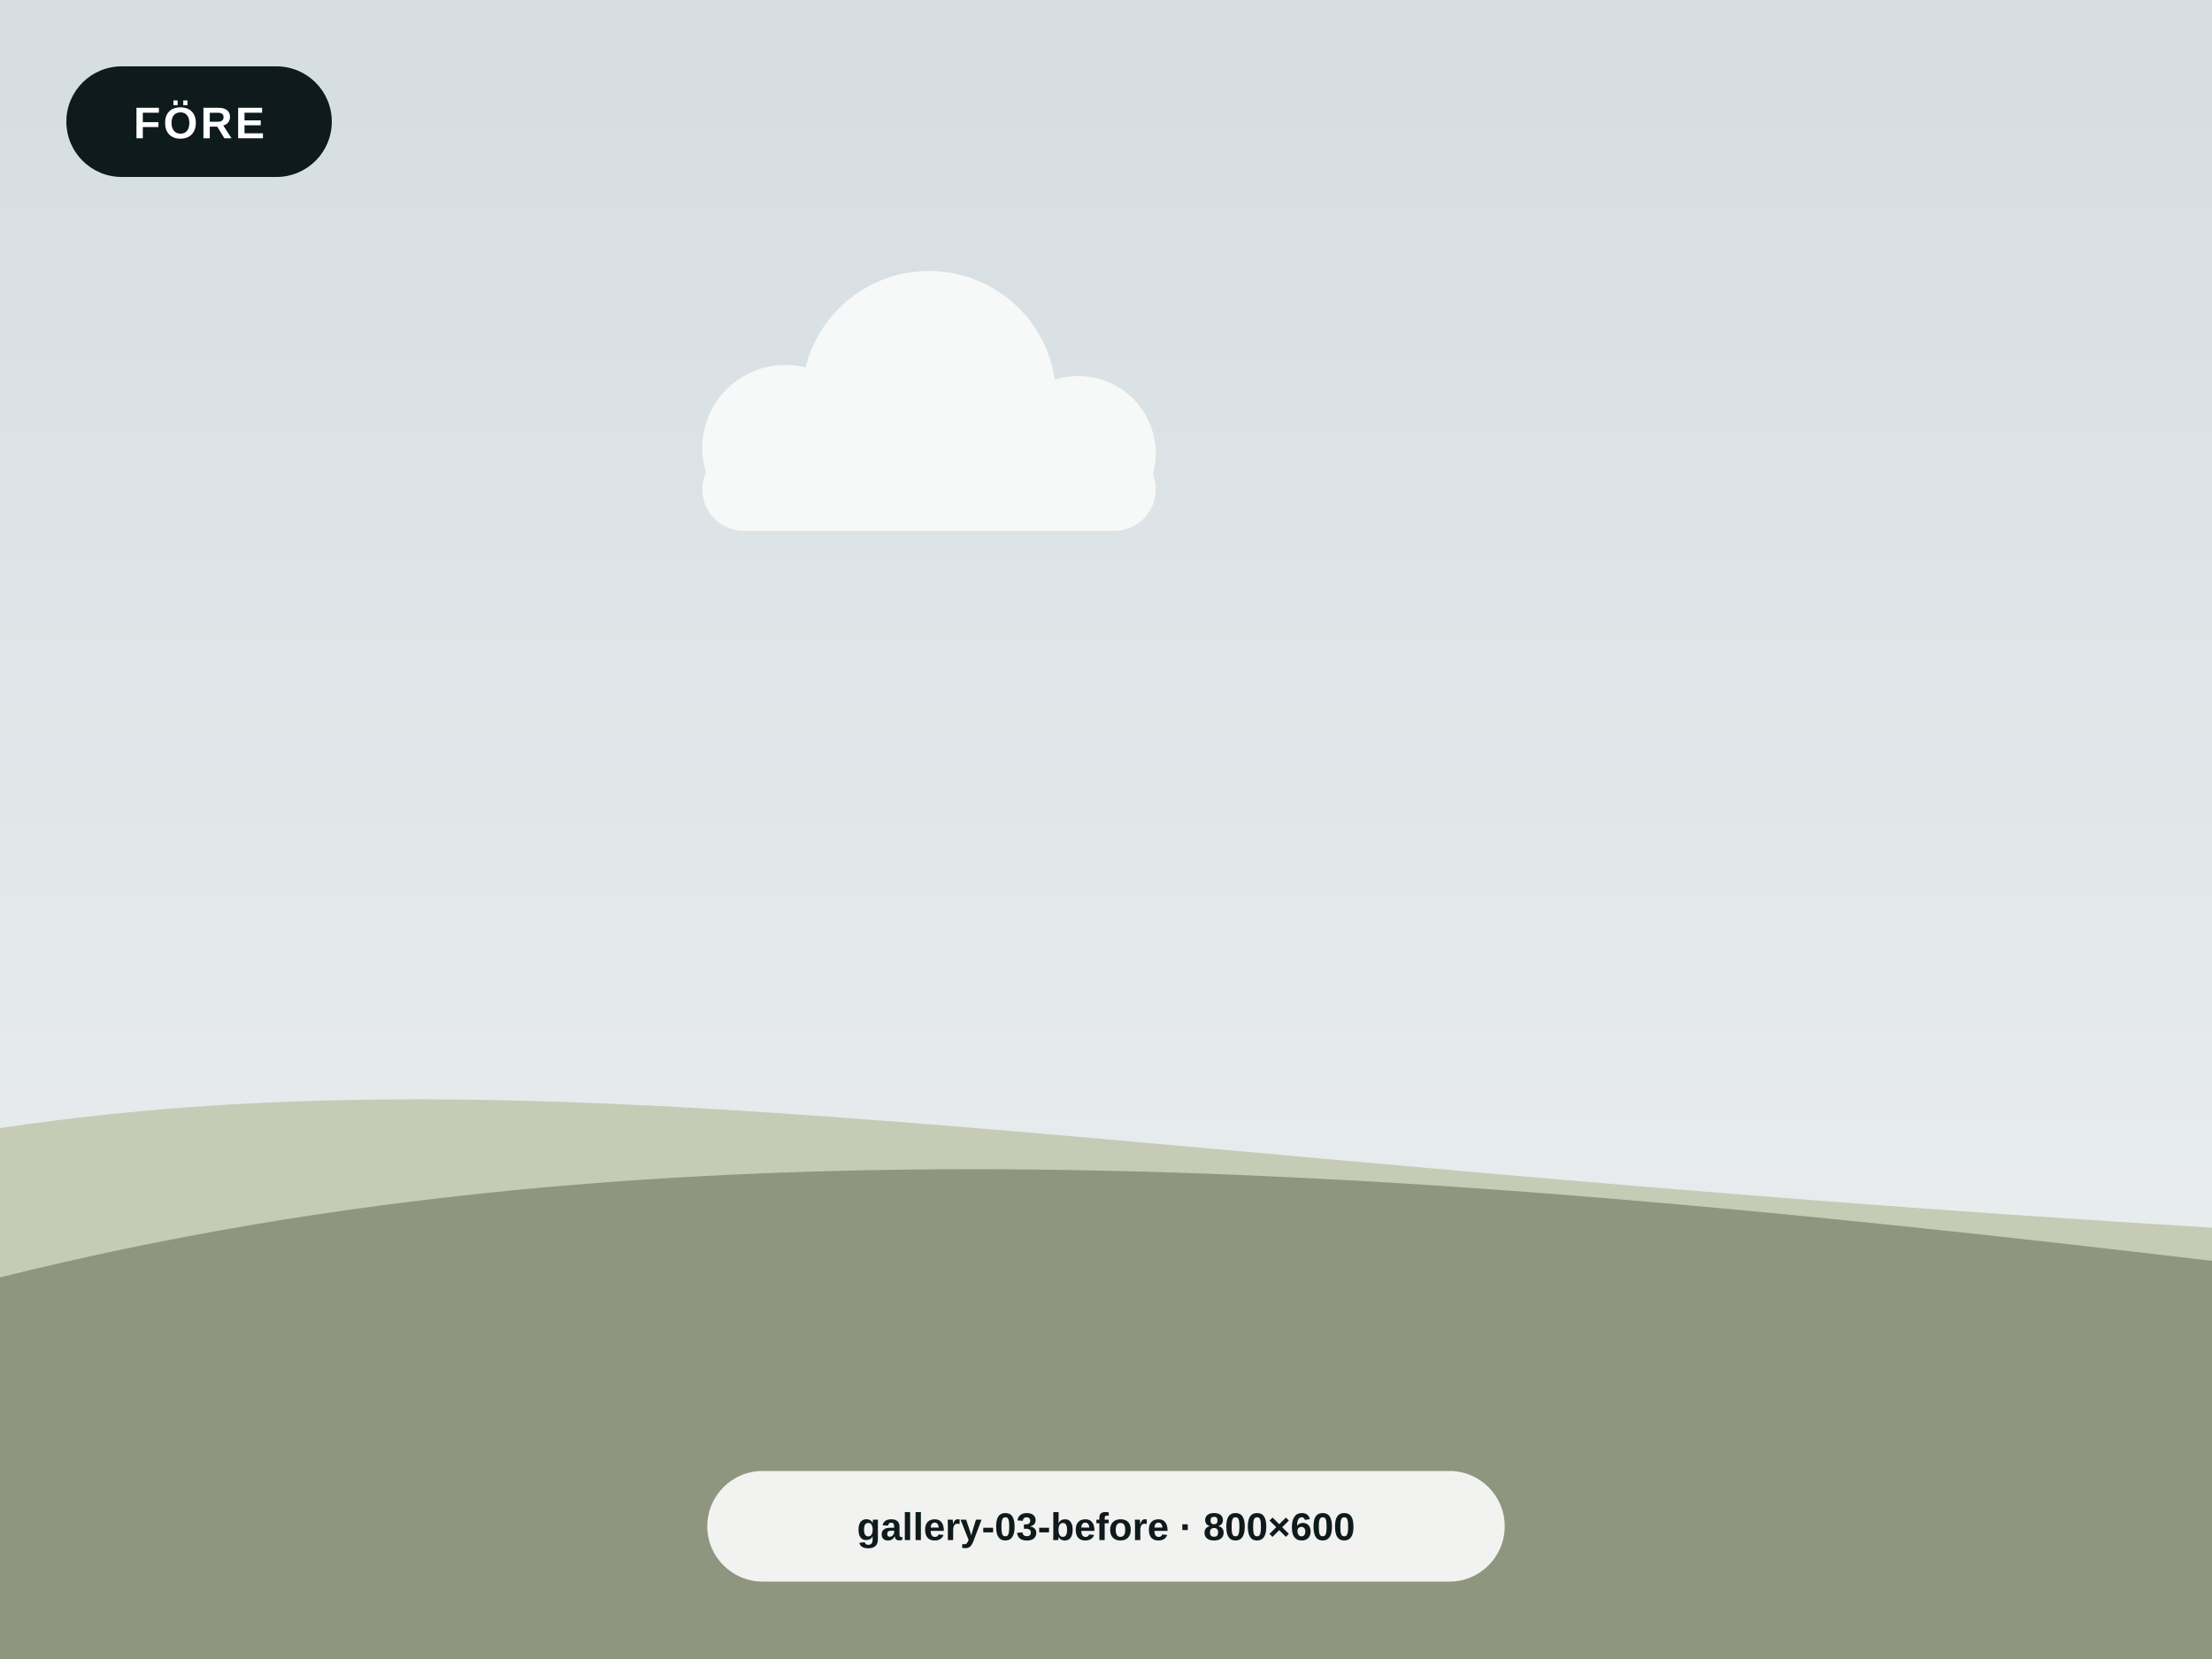
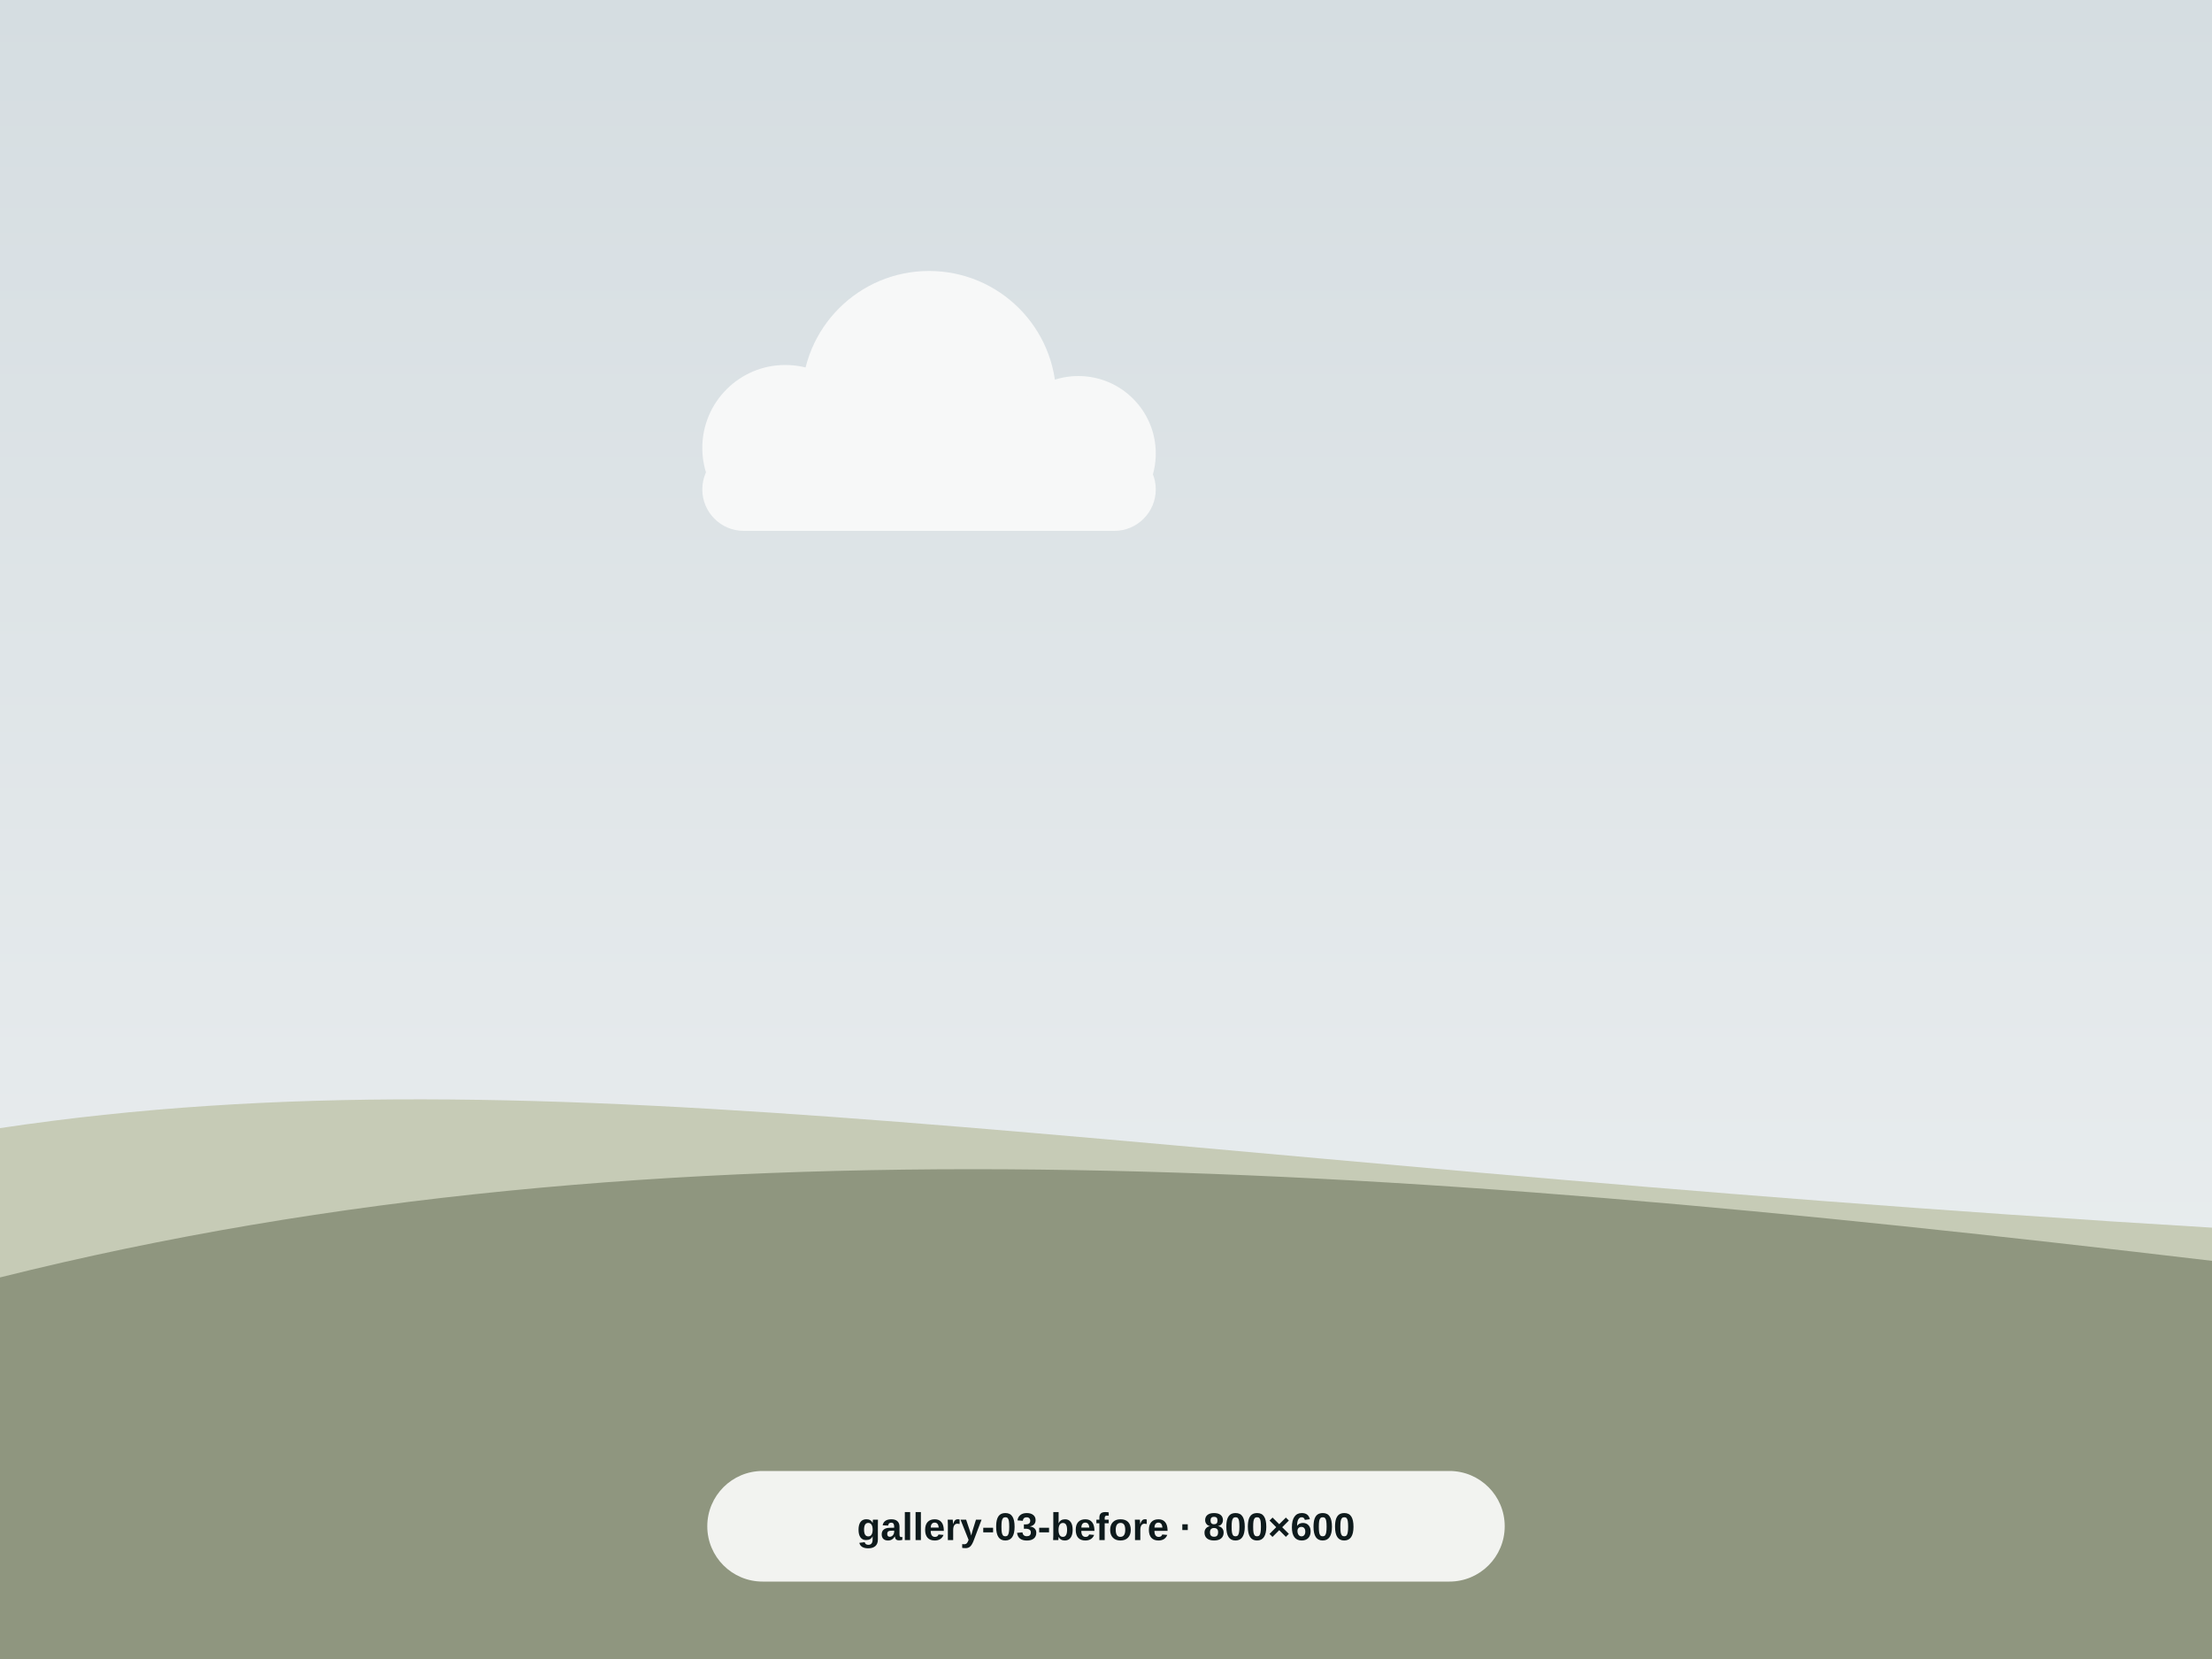
<svg xmlns="http://www.w3.org/2000/svg" viewBox="0 0 800 600" width="800" height="600" preserveAspectRatio="xMidYMid slice">
  <defs>
    <linearGradient id="sky" x1="0" y1="0" x2="0" y2="1">
      <stop offset="0" stop-color="#D5DDE1" />
      <stop offset="1" stop-color="#EEF1F2" />
    </linearGradient>
  </defs>
  <rect width="800" height="600" fill="url(#sky)" />
  <g fill="#F7F8F8">
    <circle cx="336" cy="144" r="46" />
    <circle cx="284" cy="162" r="30" />
    <circle cx="390" cy="164" r="28" />
    <rect x="254" y="162" width="164" height="30" rx="15" />
  </g>
  <path d="M0 408 C 200 378, 400 420, 800 444 L 800 600 L 0 600 Z" fill="#C6CBB6" />
  <path d="M0 462 C 240 402, 496 420, 800 456 L 800 600 L 0 600 Z" fill="#8F967F" />
-   <g transform="translate(24 24)">
-     <rect width="96" height="40" rx="20" fill="#0E1A1C" />
-     <text x="48" y="26" text-anchor="middle" font-family="Figtree, Arial, sans-serif" font-size="16" font-weight="700" fill="#fff" letter-spacing="1">FÖRE</text>
-   </g>
  <g transform="translate(255.8 532)">
    <rect width="288.4" height="40" rx="20" fill="#FFFFFF" fill-opacity="0.88" />
    <text x="144.2" y="25" text-anchor="middle" font-family="Figtree, Arial, sans-serif" font-size="14" font-weight="600" fill="#0E1A1C">gallery-03-before · 800×600</text>
  </g>
</svg>
